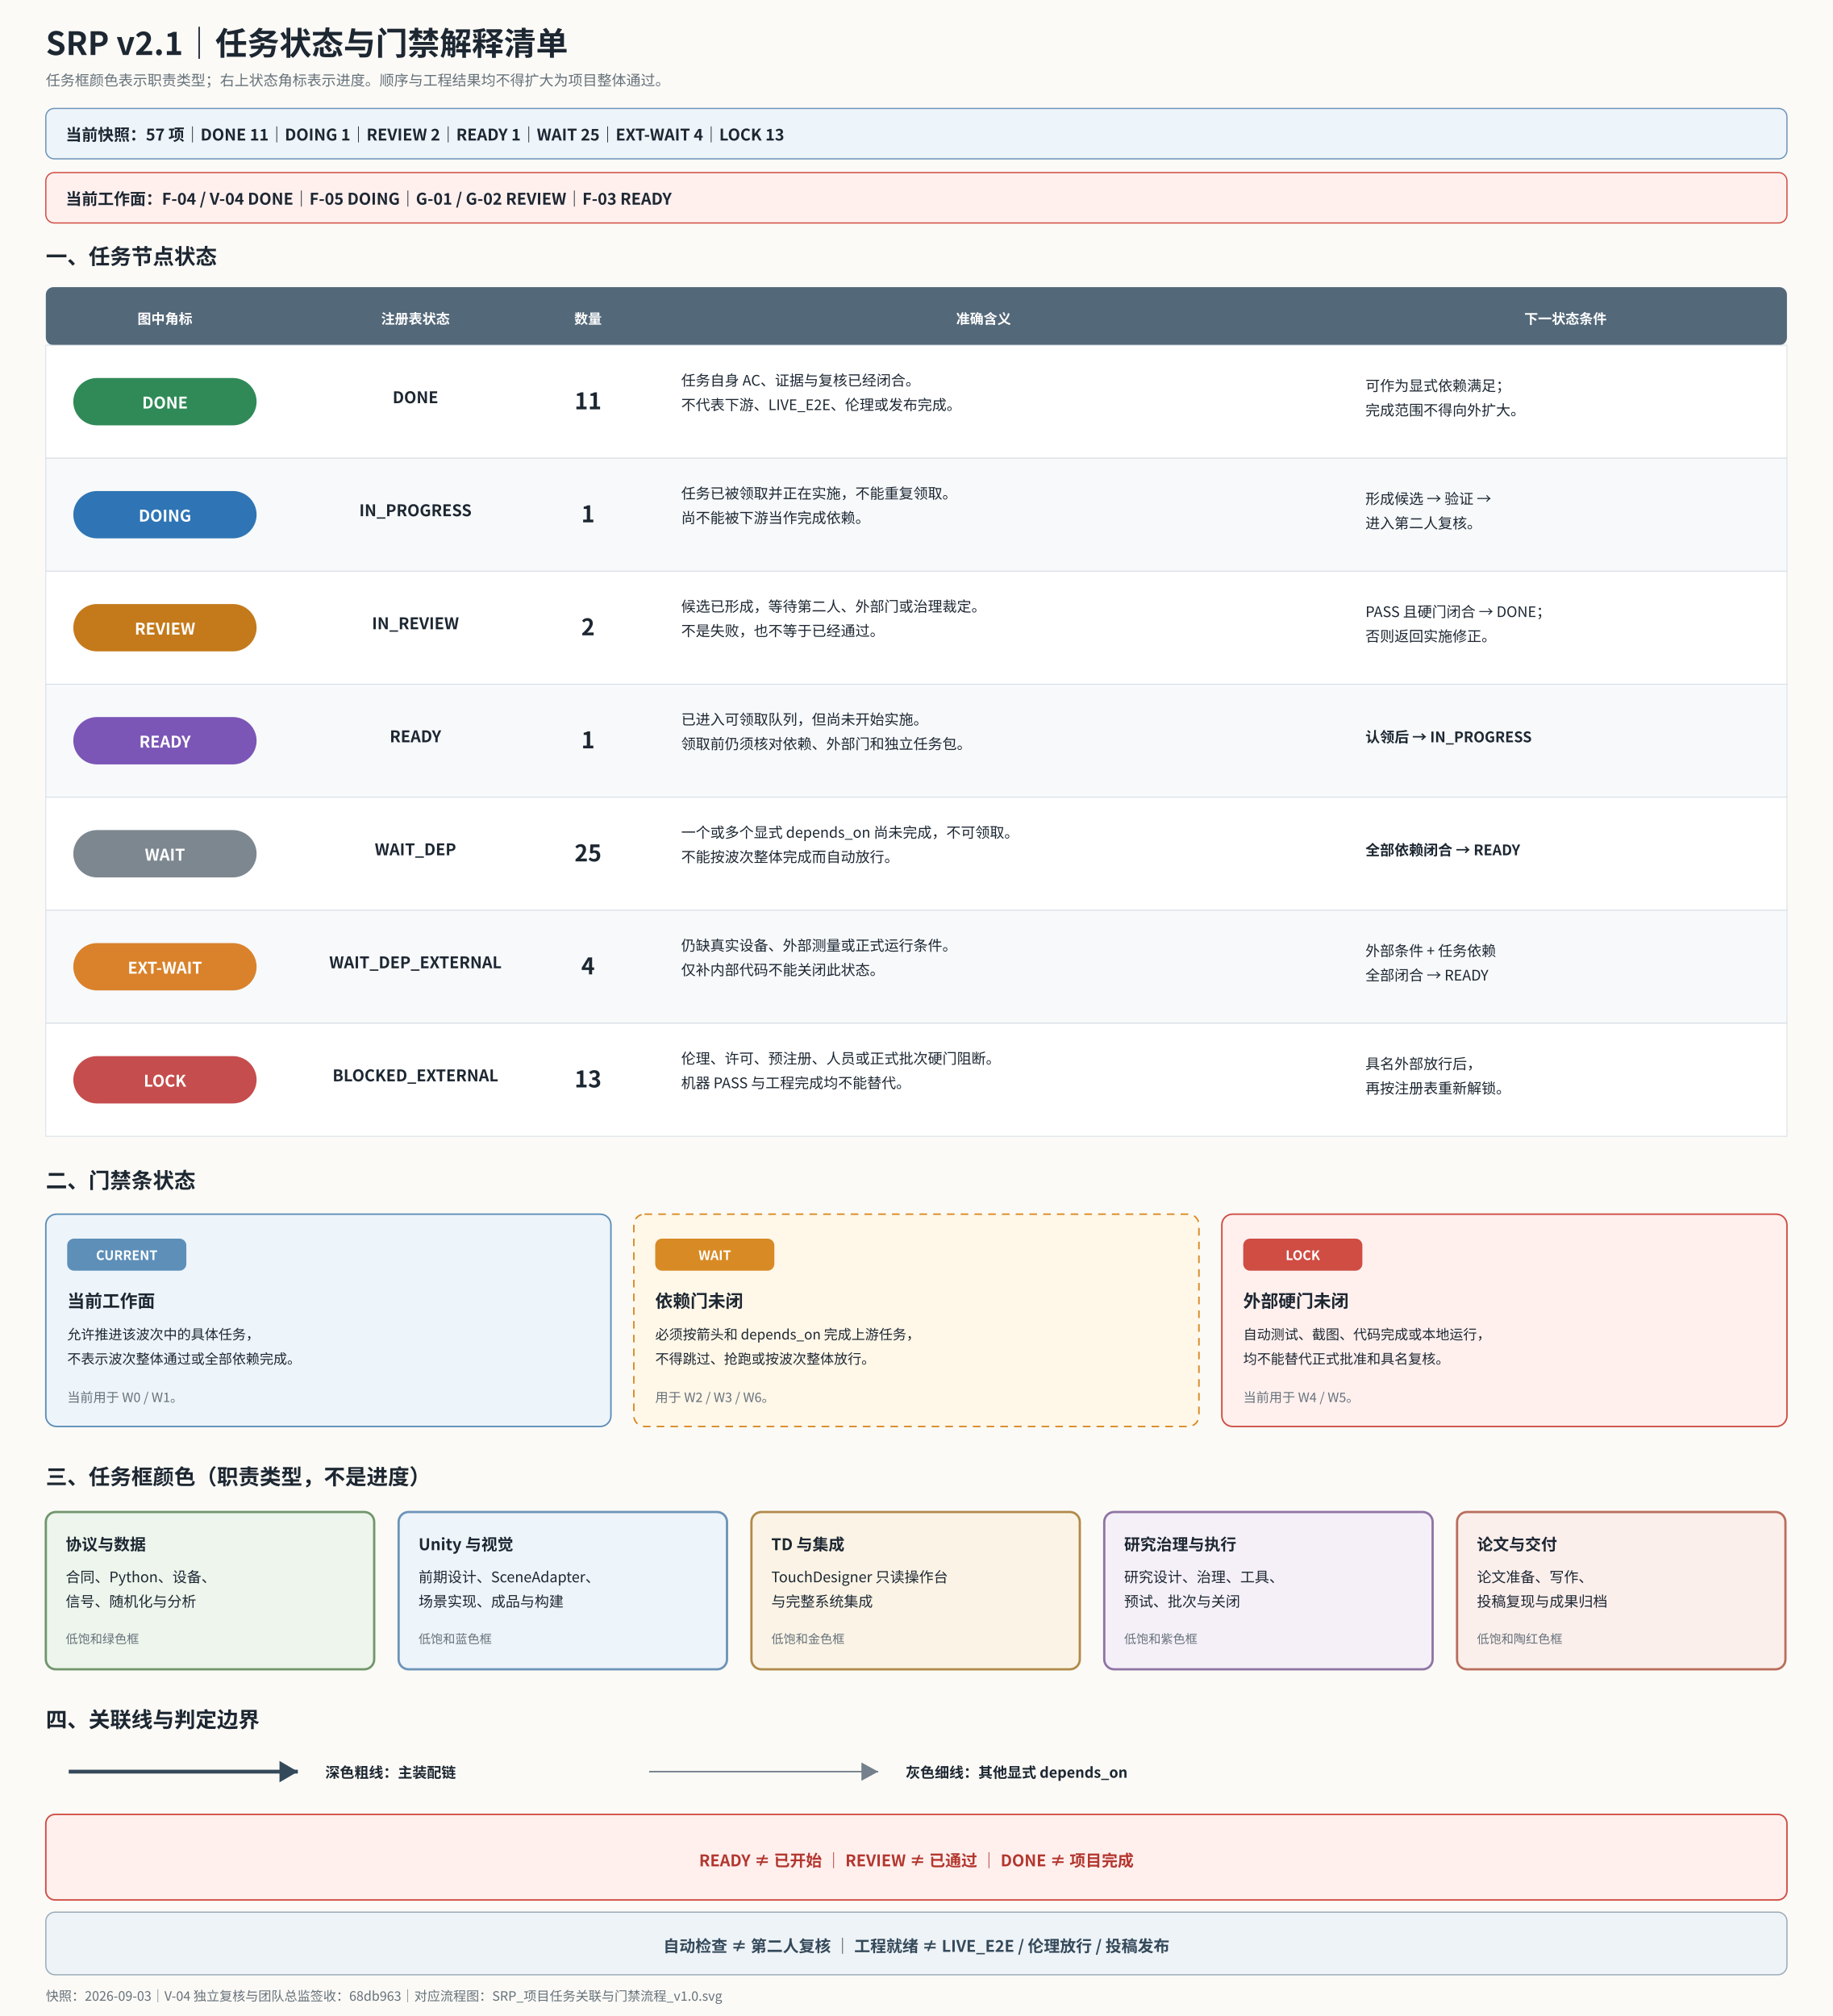
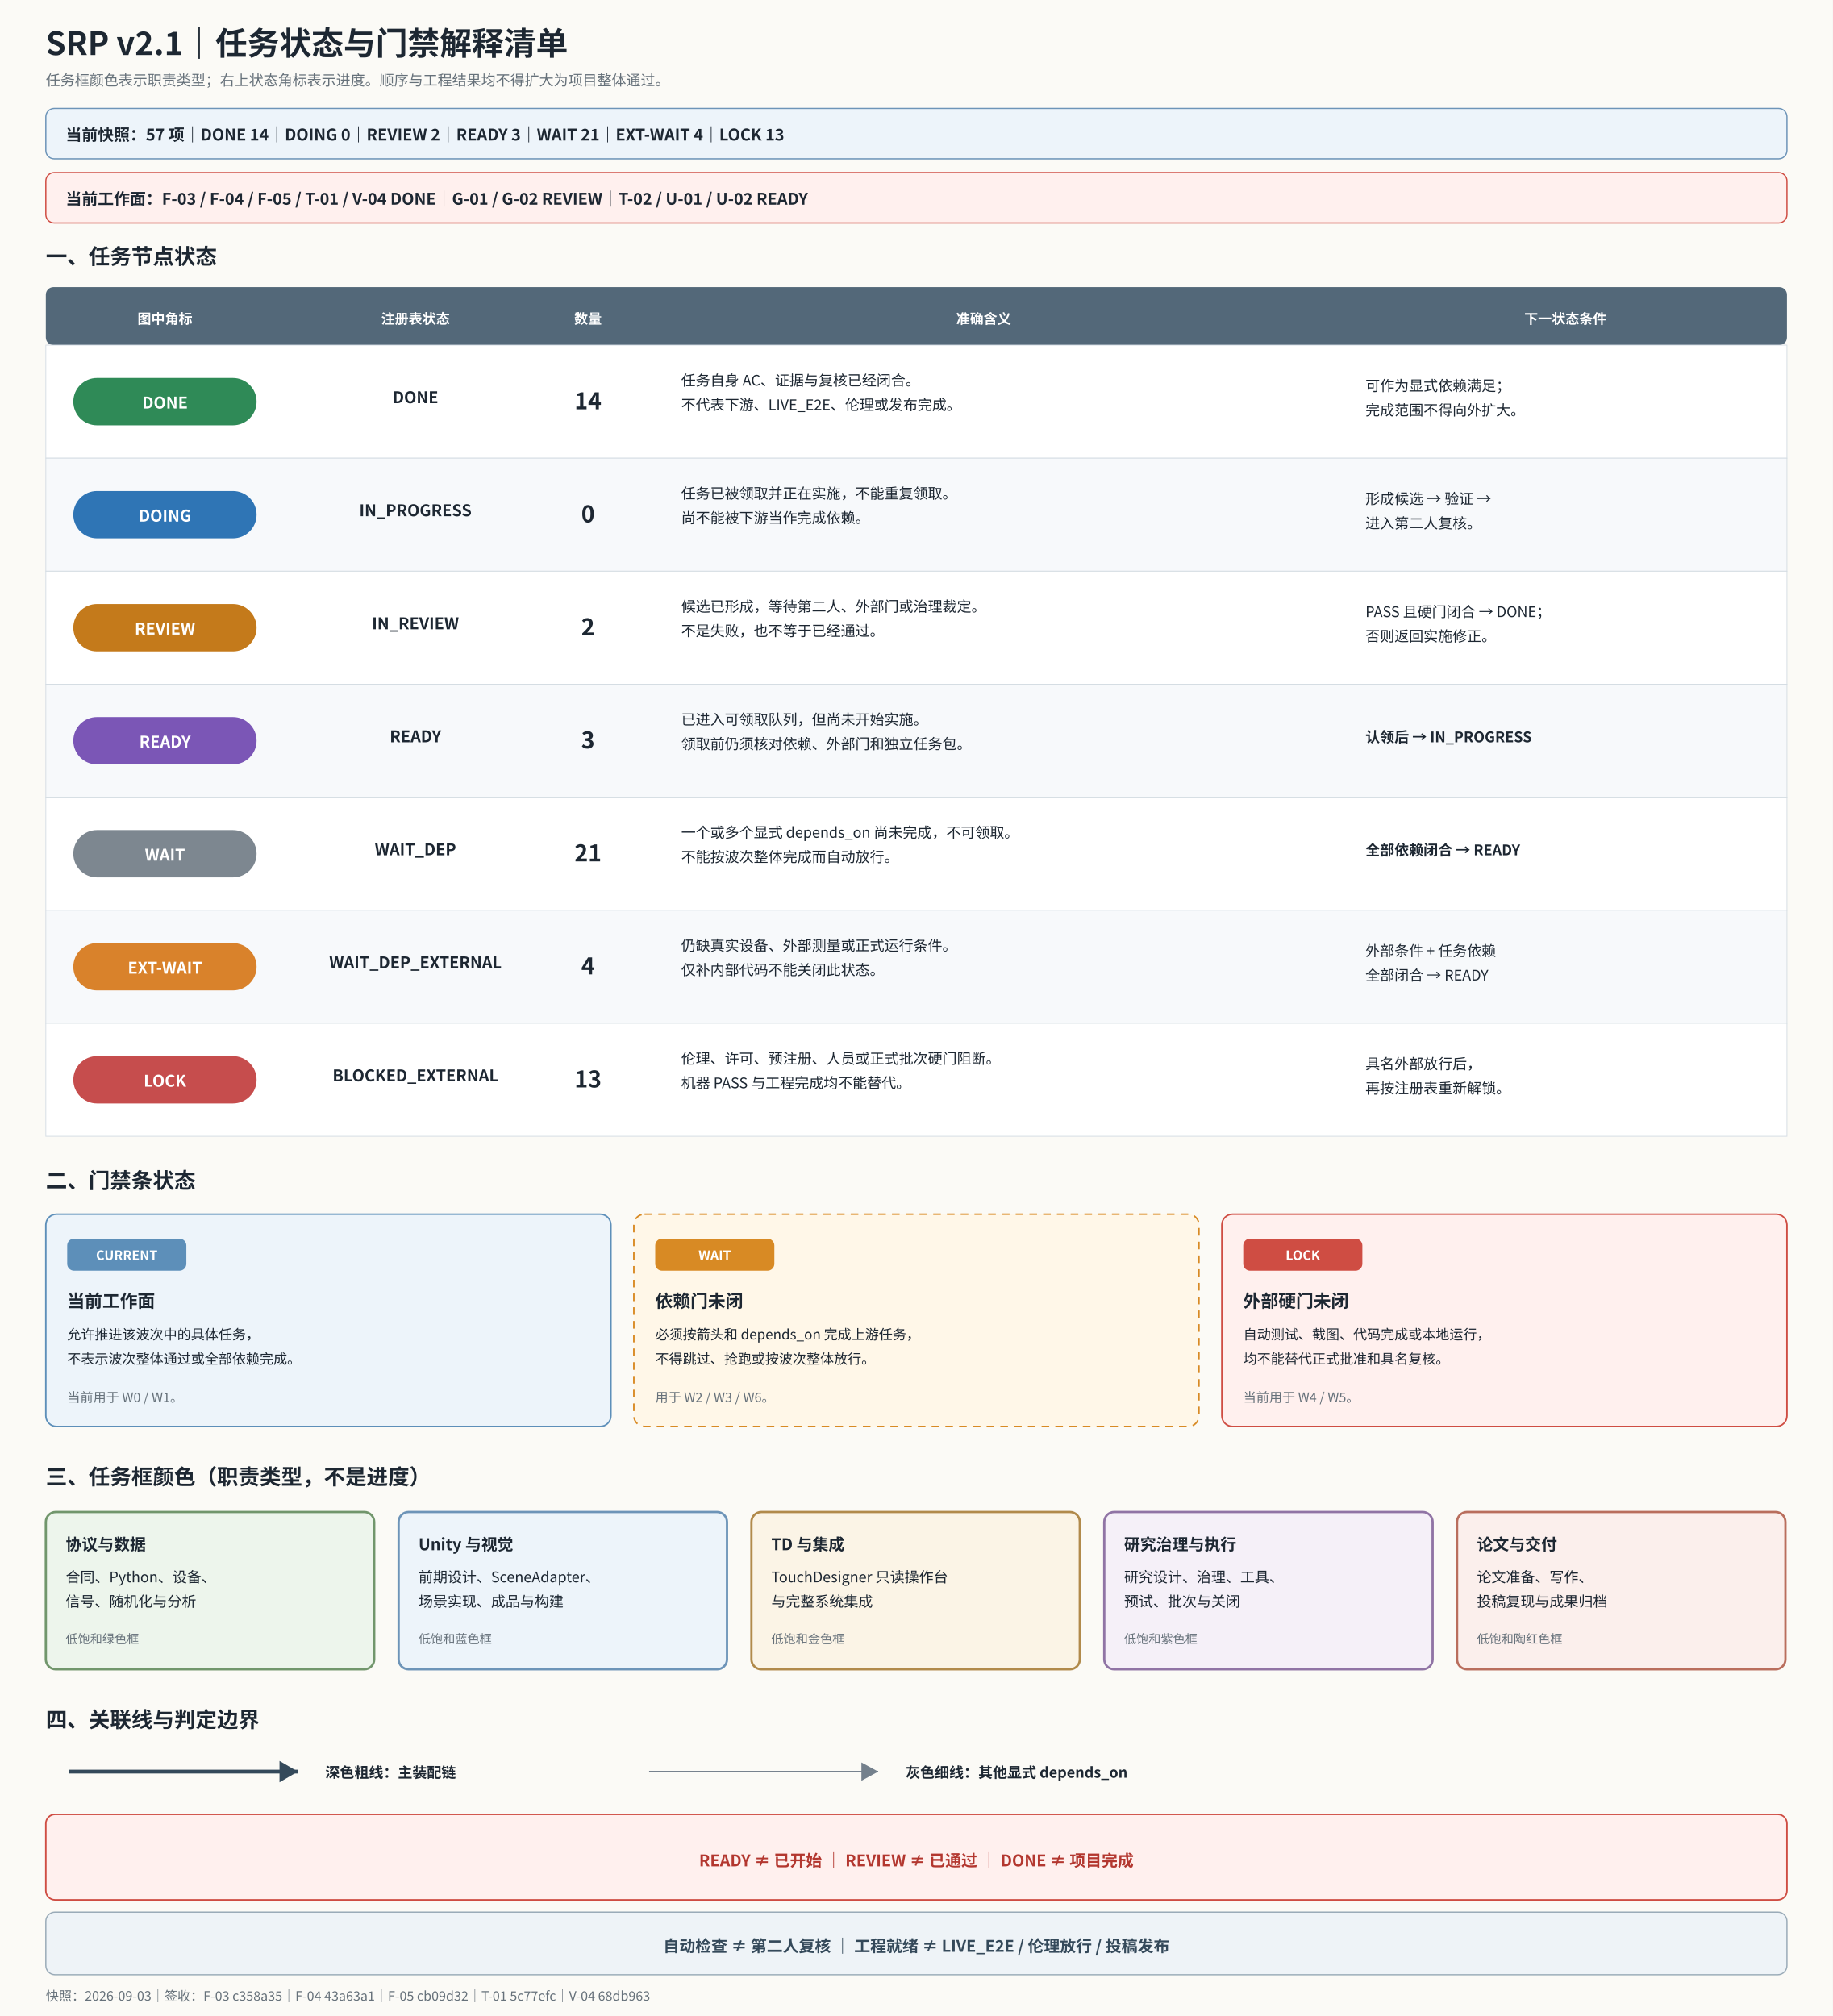
<svg xmlns="http://www.w3.org/2000/svg" width="2400" height="2640" viewBox="0 0 2400 2640" role="img" aria-labelledby="title desc">
  <style>
    text { font-family: "Microsoft YaHei", "Noto Sans CJK SC", sans-serif; fill: #1d2732; }
    .title { font-size: 42px; font-weight: 700; }
    .subtitle { font-size: 19px; fill: #66717a; }
    .summary { font-size: 21px; font-weight: 700; }
    .section-title { font-size: 28px; font-weight: 700; }
    .column-title { font-size: 18px; font-weight: 700; fill: #ffffff; }
    .status-name { font-size: 21px; font-weight: 700; fill: #ffffff; text-anchor: middle; }
    .registry-name { font-size: 21px; font-weight: 700; }
    .count { font-size: 30px; font-weight: 700; text-anchor: middle; }
    .body { font-size: 19px; }
    .body-strong { font-size: 19px; font-weight: 700; }
    .note { font-size: 17px; fill: #66717a; }
    .gate-title { font-size: 23px; font-weight: 700; }
    .gate-body { font-size: 18px; }
    .type-title { font-size: 21px; font-weight: 700; }
    .type-note { font-size: 16px; fill: #66717a; }
    .boundary { font-size: 21px; font-weight: 700; fill: #b3372f; text-anchor: middle; }
  </style>
  <rect x="0" y="0" width="2400" height="2640" fill="#fbfaf6" />
  <g id="header">
    <text x="60" y="72" class="title">SRP v2.1｜任务状态与门禁解释清单</text>
    <text x="60" y="112" class="subtitle">任务框颜色表示职责类型；右上状态角标表示进度。顺序与工程结果均不得扩大为项目整体通过。</text>
    <rect x="60" y="142" width="2280" height="66" rx="11" fill="#edf4fa" stroke="#6d94b8" stroke-width="1.6" />
-     <text x="86" y="184" class="summary">当前快照：57 项｜DONE 11｜DOING 1｜REVIEW 2｜READY 1｜WAIT 25｜EXT-WAIT 4｜LOCK 13</text>
+     <text x="86" y="184" class="summary">当前快照：57 项｜DONE 14｜DOING 0｜REVIEW 2｜READY 3｜WAIT 21｜EXT-WAIT 4｜LOCK 13</text>
    <rect x="60" y="226" width="2280" height="66" rx="11" fill="#fff0ee" stroke="#cf4d43" stroke-width="1.6" />
-     <text x="86" y="268" class="summary">当前工作面：F-04 / V-04 DONE｜F-05 DOING｜G-01 / G-02 REVIEW｜F-03 READY</text>
+     <text x="86" y="268" class="summary">当前工作面：F-03 / F-04 / F-05 / T-01 / V-04 DONE｜G-01 / G-02 REVIEW｜T-02 / U-01 / U-02 READY</text>
  </g>
  <g id="task-status-checklist">
    <text x="60" y="346" class="section-title">一、任务节点状态</text>
    <rect x="60" y="376" width="2280" height="76" rx="10" fill="#536879" />
    <text x="216" y="424" class="column-title" text-anchor="middle">图中角标</text>
    <text x="544" y="424" class="column-title" text-anchor="middle">注册表状态</text>
    <text x="770" y="424" class="column-title" text-anchor="middle">数量</text>
    <text x="1288" y="424" class="column-title" text-anchor="middle">准确含义</text>
    <text x="2050" y="424" class="column-title" text-anchor="middle">下一状态条件</text>
-     <g id="status-DONE" data-status="DONE" data-count="11">
+     <g id="status-DONE" data-status="DONE" data-count="14">
      <rect x="60" y="452" width="2280" height="148" fill="#ffffff" stroke="#d4dce3" />
      <rect x="96" y="495" width="240" height="62" rx="31" fill="#2f8a57" />
      <text x="216" y="535" class="status-name">DONE</text>
      <text x="544" y="528" class="registry-name" text-anchor="middle">DONE</text>
-       <text x="770" y="536" class="count" fill="#2f8a57">11</text>
+       <text x="770" y="536" class="count" fill="#2f8a57">14</text>
      <text x="892" y="505" class="body">
        <tspan x="892" dy="0">任务自身 AC、证据与复核已经闭合。</tspan>
        <tspan x="892" dy="32">不代表下游、LIVE_E2E、伦理或发布完成。</tspan>
      </text>
      <text x="1788" y="512" class="body">
        <tspan x="1788" dy="0">可作为显式依赖满足；</tspan>
        <tspan x="1788" dy="32">完成范围不得向外扩大。</tspan>
      </text>
    </g>
-     <g id="status-IN_PROGRESS" data-status="IN_PROGRESS" data-count="1">
+     <g id="status-IN_PROGRESS" data-status="IN_PROGRESS" data-count="0">
      <rect x="60" y="600" width="2280" height="148" fill="#f7f9fb" stroke="#d4dce3" />
      <rect x="96" y="643" width="240" height="62" rx="31" fill="#2f75b5" />
      <text x="216" y="683" class="status-name">DOING</text>
      <text x="544" y="676" class="registry-name" text-anchor="middle">IN_PROGRESS</text>
-       <text x="770" y="684" class="count" fill="#2f75b5">1</text>
+       <text x="770" y="684" class="count" fill="#2f75b5">0</text>
      <text x="892" y="653" class="body">
        <tspan x="892" dy="0">任务已被领取并正在实施，不能重复领取。</tspan>
        <tspan x="892" dy="32">尚不能被下游当作完成依赖。</tspan>
      </text>
      <text x="1788" y="660" class="body">
        <tspan x="1788" dy="0">形成候选 → 验证 →</tspan>
        <tspan x="1788" dy="32">进入第二人复核。</tspan>
      </text>
    </g>
    <g id="status-IN_REVIEW" data-status="IN_REVIEW" data-count="2">
      <rect x="60" y="748" width="2280" height="148" fill="#ffffff" stroke="#d4dce3" />
      <rect x="96" y="791" width="240" height="62" rx="31" fill="#c47a1b" />
      <text x="216" y="831" class="status-name">REVIEW</text>
      <text x="544" y="824" class="registry-name" text-anchor="middle">IN_REVIEW</text>
      <text x="770" y="832" class="count" fill="#c47a1b">2</text>
      <text x="892" y="801" class="body">
        <tspan x="892" dy="0">候选已形成，等待第二人、外部门或治理裁定。</tspan>
        <tspan x="892" dy="32">不是失败，也不等于已经通过。</tspan>
      </text>
      <text x="1788" y="808" class="body">
        <tspan x="1788" dy="0">PASS 且硬门闭合 → DONE；</tspan>
        <tspan x="1788" dy="32">否则返回实施修正。</tspan>
      </text>
    </g>
-     <g id="status-READY" data-status="READY" data-count="1">
+     <g id="status-READY" data-status="READY" data-count="3">
      <rect x="60" y="896" width="2280" height="148" fill="#f7f9fb" stroke="#d4dce3" />
      <rect x="96" y="939" width="240" height="62" rx="31" fill="#7b56b6" />
      <text x="216" y="979" class="status-name">READY</text>
      <text x="544" y="972" class="registry-name" text-anchor="middle">READY</text>
-       <text x="770" y="980" class="count" fill="#7b56b6">1</text>
+       <text x="770" y="980" class="count" fill="#7b56b6">3</text>
      <text x="892" y="949" class="body">
        <tspan x="892" dy="0">已进入可领取队列，但尚未开始实施。</tspan>
        <tspan x="892" dy="32">领取前仍须核对依赖、外部门和独立任务包。</tspan>
      </text>
      <text x="1788" y="972" class="body-strong">认领后 → IN_PROGRESS</text>
    </g>
-     <g id="status-WAIT_DEP" data-status="WAIT_DEP" data-count="25">
+     <g id="status-WAIT_DEP" data-status="WAIT_DEP" data-count="21">
      <rect x="60" y="1044" width="2280" height="148" fill="#ffffff" stroke="#d4dce3" />
      <rect x="96" y="1087" width="240" height="62" rx="31" fill="#7d8790" />
      <text x="216" y="1127" class="status-name">WAIT</text>
      <text x="544" y="1120" class="registry-name" text-anchor="middle">WAIT_DEP</text>
-       <text x="770" y="1128" class="count" fill="#7d8790">25</text>
+       <text x="770" y="1128" class="count" fill="#7d8790">21</text>
      <text x="892" y="1097" class="body">
        <tspan x="892" dy="0">一个或多个显式 depends_on 尚未完成，不可领取。</tspan>
        <tspan x="892" dy="32">不能按波次整体完成而自动放行。</tspan>
      </text>
      <text x="1788" y="1120" class="body-strong">全部依赖闭合 → READY</text>
    </g>
    <g id="status-WAIT_DEP_EXTERNAL" data-status="WAIT_DEP_EXTERNAL" data-count="4">
      <rect x="60" y="1192" width="2280" height="148" fill="#f7f9fb" stroke="#d4dce3" />
      <rect x="96" y="1235" width="240" height="62" rx="31" fill="#d9822b" />
      <text x="216" y="1275" class="status-name">EXT-WAIT</text>
      <text x="544" y="1268" class="registry-name" text-anchor="middle">WAIT_DEP_EXTERNAL</text>
      <text x="770" y="1276" class="count" fill="#d9822b">4</text>
      <text x="892" y="1245" class="body">
        <tspan x="892" dy="0">仍缺真实设备、外部测量或正式运行条件。</tspan>
        <tspan x="892" dy="32">仅补内部代码不能关闭此状态。</tspan>
      </text>
      <text x="1788" y="1252" class="body">
        <tspan x="1788" dy="0">外部条件 + 任务依赖</tspan>
        <tspan x="1788" dy="32">全部闭合 → READY</tspan>
      </text>
    </g>
    <g id="status-BLOCKED_EXTERNAL" data-status="BLOCKED_EXTERNAL" data-count="13">
      <rect x="60" y="1340" width="2280" height="148" fill="#ffffff" stroke="#d4dce3" />
      <rect x="96" y="1383" width="240" height="62" rx="31" fill="#c64d4d" />
      <text x="216" y="1423" class="status-name">LOCK</text>
      <text x="544" y="1416" class="registry-name" text-anchor="middle">BLOCKED_EXTERNAL</text>
      <text x="770" y="1424" class="count" fill="#c64d4d">13</text>
      <text x="892" y="1393" class="body">
        <tspan x="892" dy="0">伦理、许可、预注册、人员或正式批次硬门阻断。</tspan>
        <tspan x="892" dy="32">机器 PASS 与工程完成均不能替代。</tspan>
      </text>
      <text x="1788" y="1400" class="body">
        <tspan x="1788" dy="0">具名外部放行后，</tspan>
        <tspan x="1788" dy="32">再按注册表重新解锁。</tspan>
      </text>
    </g>
  </g>
  <g id="gate-status-checklist">
    <text x="60" y="1556" class="section-title">二、门禁条状态</text>
    <g id="gate-CURRENT">
      <rect x="60" y="1590" width="740" height="278" rx="14" fill="#edf4fa" stroke="#5d8fb9" stroke-width="2" />
      <rect x="88" y="1622" width="156" height="42" rx="9" fill="#5d8fb9" />
      <text x="166" y="1650" class="status-name" style="font-size:17px">CURRENT</text>
      <text x="88" y="1712" class="gate-title">当前工作面</text>
      <text x="88" y="1754" class="gate-body">
        <tspan x="88" dy="0">允许推进该波次中的具体任务，</tspan>
        <tspan x="88" dy="32">不表示波次整体通过或全部依赖完成。</tspan>
      </text>
      <text x="88" y="1836" class="note">当前用于 W0 / W1。</text>
    </g>
    <g id="gate-WAIT">
      <rect x="830" y="1590" width="740" height="278" rx="14" fill="#fff7e8" stroke="#d88a24" stroke-width="2" stroke-dasharray="10 8" />
      <rect x="858" y="1622" width="156" height="42" rx="9" fill="#d88a24" />
      <text x="936" y="1650" class="status-name" style="font-size:17px">WAIT</text>
      <text x="858" y="1712" class="gate-title">依赖门未闭</text>
      <text x="858" y="1754" class="gate-body">
        <tspan x="858" dy="0">必须按箭头和 depends_on 完成上游任务，</tspan>
        <tspan x="858" dy="32">不得跳过、抢跑或按波次整体放行。</tspan>
      </text>
      <text x="858" y="1836" class="note">用于 W2 / W3 / W6。</text>
    </g>
    <g id="gate-LOCK">
      <rect x="1600" y="1590" width="740" height="278" rx="14" fill="#fff0ee" stroke="#cf4d43" stroke-width="2" />
      <rect x="1628" y="1622" width="156" height="42" rx="9" fill="#cf4d43" />
      <text x="1706" y="1650" class="status-name" style="font-size:17px">LOCK</text>
      <text x="1628" y="1712" class="gate-title">外部硬门未闭</text>
      <text x="1628" y="1754" class="gate-body">
        <tspan x="1628" dy="0">自动测试、截图、代码完成或本地运行，</tspan>
        <tspan x="1628" dy="32">均不能替代正式批准和具名复核。</tspan>
      </text>
      <text x="1628" y="1836" class="note">当前用于 W4 / W5。</text>
    </g>
  </g>
  <g id="task-type-checklist">
    <text x="60" y="1944" class="section-title">三、任务框颜色（职责类型，不是进度）</text>
    <g id="type-data">
      <rect x="60" y="1980" width="430" height="206" rx="13" fill="#edf5ec" stroke="#71966c" stroke-width="3" />
      <text x="86" y="2030" class="type-title">协议与数据</text>
      <text x="86" y="2072" class="body">合同、Python、设备、</text>
      <text x="86" y="2104" class="body">信号、随机化与分析</text>
      <text x="86" y="2152" class="type-note">低饱和绿色框</text>
    </g>
    <g id="type-unity">
      <rect x="522" y="1980" width="430" height="206" rx="13" fill="#edf4fa" stroke="#6d94b8" stroke-width="3" />
      <text x="548" y="2030" class="type-title">Unity 与视觉</text>
      <text x="548" y="2072" class="body">前期设计、SceneAdapter、</text>
      <text x="548" y="2104" class="body">场景实现、成品与构建</text>
      <text x="548" y="2152" class="type-note">低饱和蓝色框</text>
    </g>
    <g id="type-td">
      <rect x="984" y="1980" width="430" height="206" rx="13" fill="#fbf4e6" stroke="#b18a4b" stroke-width="3" />
      <text x="1010" y="2030" class="type-title">TD 与集成</text>
      <text x="1010" y="2072" class="body">TouchDesigner 只读操作台</text>
      <text x="1010" y="2104" class="body">与完整系统集成</text>
      <text x="1010" y="2152" class="type-note">低饱和金色框</text>
    </g>
    <g id="type-research">
      <rect x="1446" y="1980" width="430" height="206" rx="13" fill="#f5f0f8" stroke="#9074a5" stroke-width="3" />
      <text x="1472" y="2030" class="type-title">研究治理与执行</text>
      <text x="1472" y="2072" class="body">研究设计、治理、工具、</text>
      <text x="1472" y="2104" class="body">预试、批次与关闭</text>
      <text x="1472" y="2152" class="type-note">低饱和紫色框</text>
    </g>
    <g id="type-paper">
      <rect x="1908" y="1980" width="430" height="206" rx="13" fill="#fbefec" stroke="#b96e5d" stroke-width="3" />
      <text x="1934" y="2030" class="type-title">论文与交付</text>
      <text x="1934" y="2072" class="body">论文准备、写作、</text>
      <text x="1934" y="2104" class="body">投稿复现与成果归档</text>
      <text x="1934" y="2152" class="type-note">低饱和陶红色框</text>
    </g>
  </g>
  <g id="relation-checklist">
    <text x="60" y="2262" class="section-title">四、关联线与判定边界</text>
    <path d="M90 2320 H390" fill="none" stroke="#34495a" stroke-width="5" />
    <path d="M390 2320 L366 2306 V2334 Z" fill="#34495a" />
    <text x="426" y="2328" class="body-strong">深色粗线：主装配链</text>
    <path d="M850 2320 H1150" fill="none" stroke="#74808c" stroke-width="2" />
    <path d="M1150 2320 L1128 2308 V2332 Z" fill="#74808c" />
    <text x="1186" y="2328" class="body-strong">灰色细线：其他显式 depends_on</text>
    <rect x="60" y="2376" width="2280" height="112" rx="12" fill="#fff0ee" stroke="#cf4d43" stroke-width="2" />
    <text x="1200" y="2444" class="boundary">READY ≠ 已开始 ｜ REVIEW ≠ 已通过 ｜ DONE ≠ 项目完成</text>
    <rect x="60" y="2504" width="2280" height="82" rx="12" fill="#eef3f7" stroke="#9aabb8" stroke-width="1.6" />
    <text x="1200" y="2556" class="boundary" style="fill:#34495a">自动检查 ≠ 第二人复核 ｜ 工程就绪 ≠ LIVE_E2E / 伦理放行 / 投稿发布</text>
-     <text x="60" y="2620" class="note">快照：2026-09-03｜V-04 独立复核与团队总监签收：68db963｜对应流程图：SRP_项目任务关联与门禁流程_v1.0.svg</text>
+     <text x="60" y="2620" class="note">快照：2026-09-03｜签收：F-03 c358a35｜F-04 43a63a1｜F-05 cb09d32｜T-01 5c77efc｜V-04 68db963</text>
  </g>
</svg>
